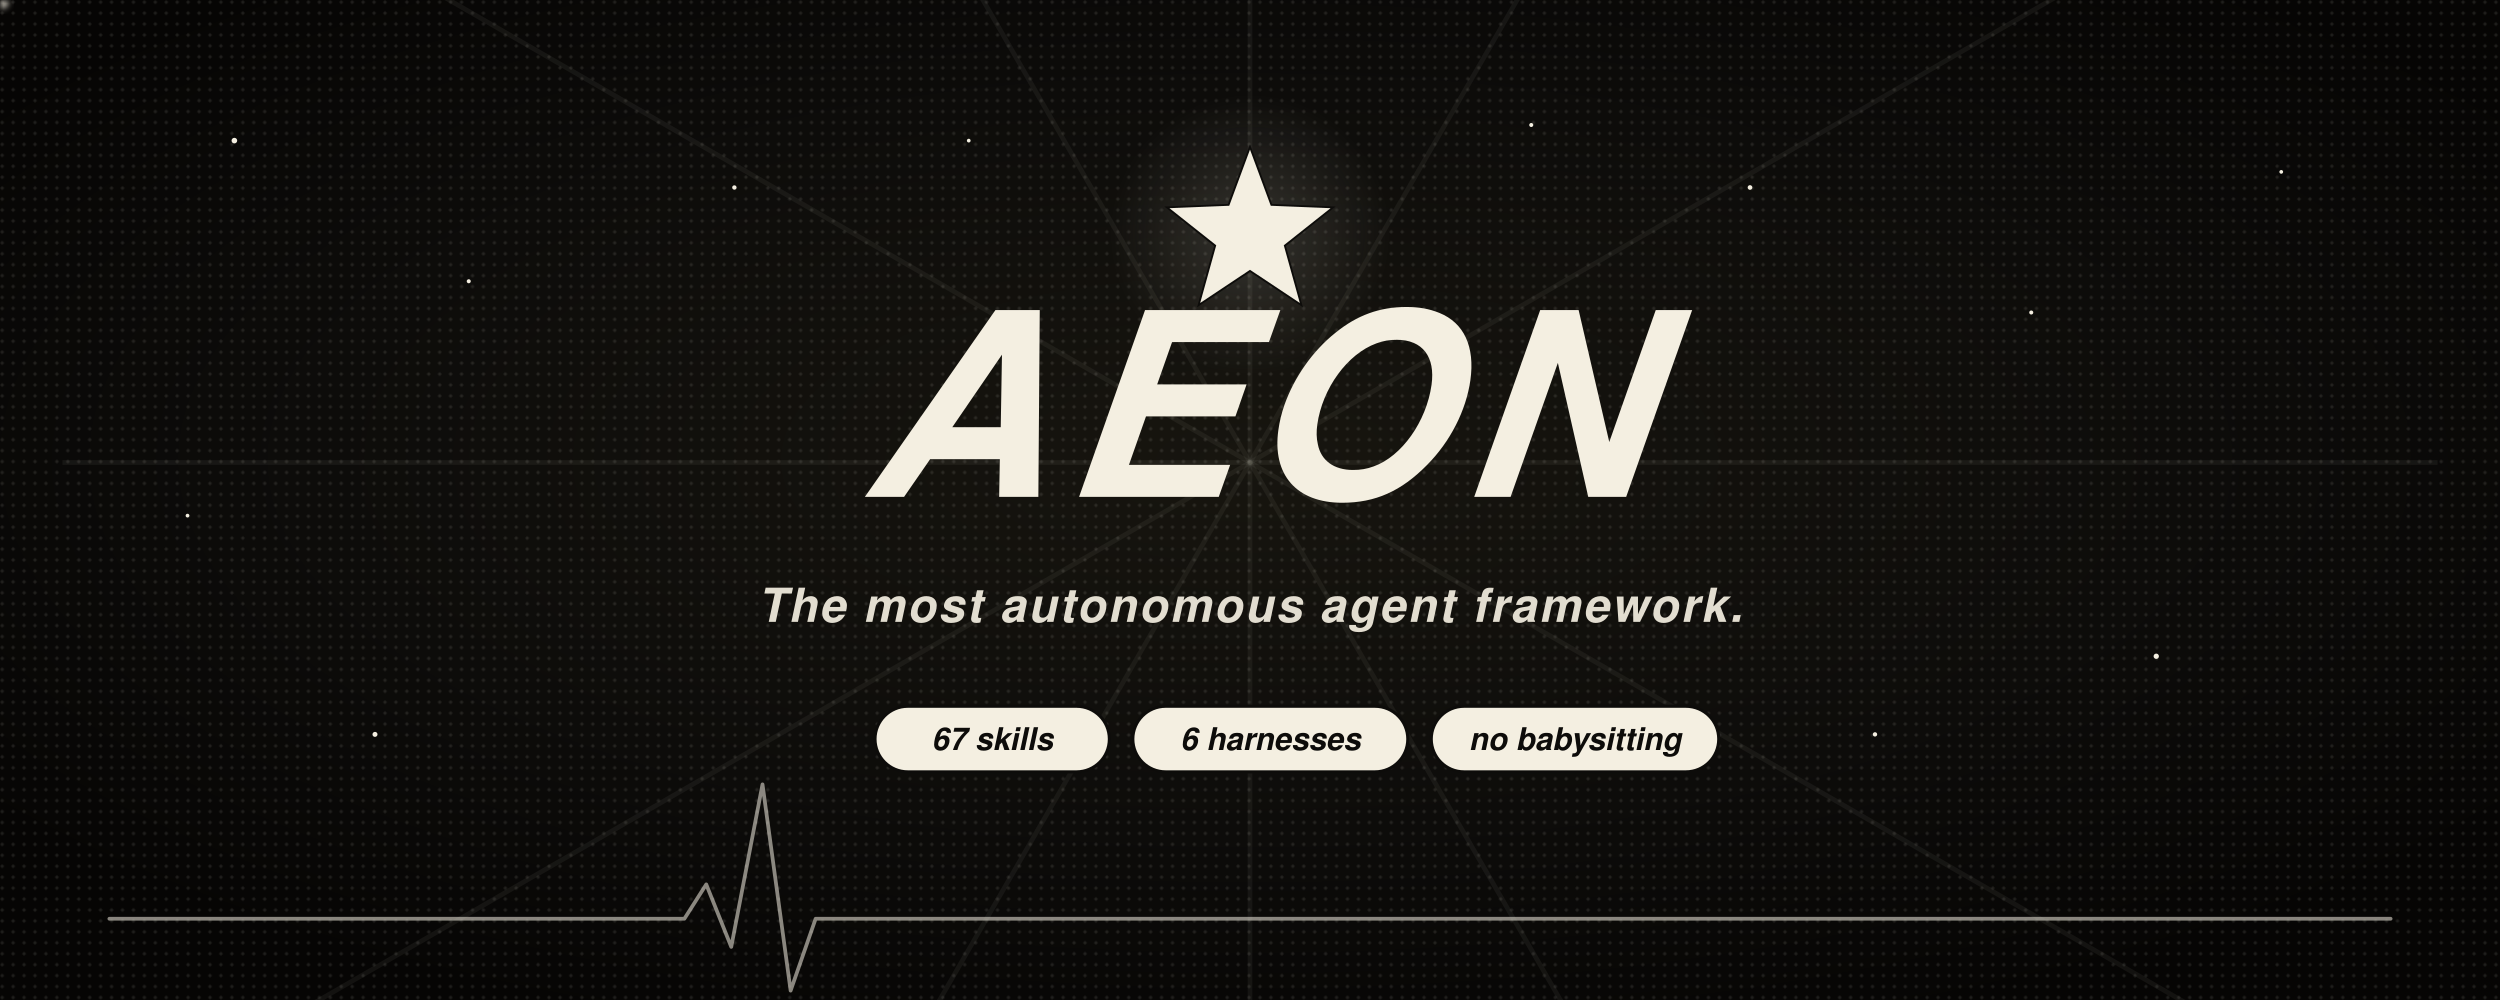
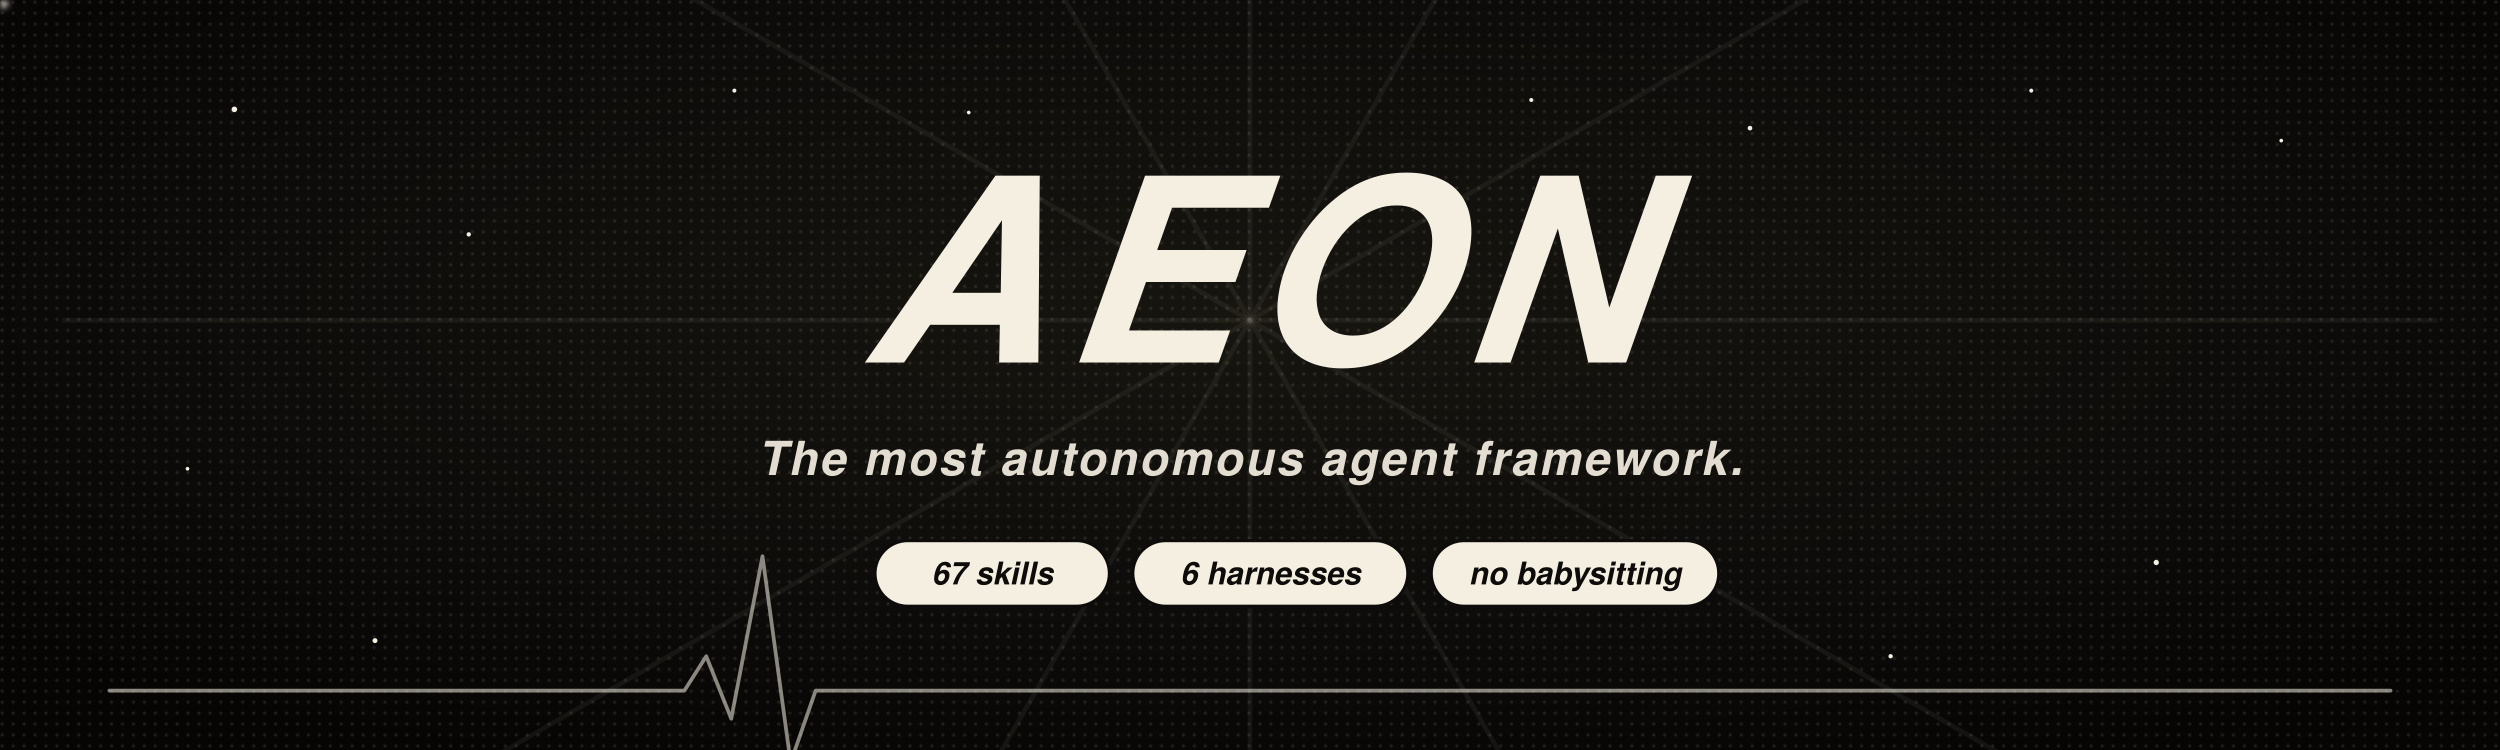
- <svg xmlns="http://www.w3.org/2000/svg" viewBox="0 0 1600 640" width="1600" height="640" role="img" aria-label="AEON — the most autonomous agent framework">
+ <svg xmlns="http://www.w3.org/2000/svg" viewBox="0 0 1600 480" width="1600" height="480" role="img" aria-label="AEON — the most autonomous agent framework">
  <defs>
    <pattern id="halftone" width="7" height="7" patternUnits="userSpaceOnUse">
      <circle cx="1.4" cy="1.4" r="1.1" fill="#F4EFE1" />
    </pattern>
-     <radialGradient id="vig" cx="50%" cy="46%" r="62%">
+     <radialGradient id="vig" cx="50%" cy="42%" r="66%">
      <stop offset="0%" stop-color="#17150f" />
      <stop offset="60%" stop-color="#0d0c0a" />
      <stop offset="100%" stop-color="#060504" />
-     </radialGradient>
-     <radialGradient id="halo" cx="50%" cy="50%" r="50%">
-       <stop offset="0%" stop-color="#F4EFE1" stop-opacity="0.16" />
-       <stop offset="100%" stop-color="#F4EFE1" stop-opacity="0" />
    </radialGradient>
    <filter id="soft" x="-30%" y="-30%" width="160%" height="160%">
      <feGaussianBlur stdDeviation="2.2" />
    </filter>
    <style>
-       @keyframes pulse{0%,100%{transform:scale(1)}50%{transform:scale(1.09)}}
      @keyframes spin{from{transform:rotate(0deg)}to{transform:rotate(360deg)}}
-       .star{transform-box:fill-box;transform-origin:center;animation:pulse 3.2s ease-in-out infinite}
      .rays{transform-box:fill-box;transform-origin:center;animation:spin 70s linear infinite}
    </style>
  </defs>
-   <rect width="1600" height="640" fill="url(#vig)" />
-   <rect width="1600" height="640" fill="url(#halftone)" opacity="0.10" />
-   <g class="rays" transform="translate(800,296)">
+   <rect width="1600" height="480" fill="url(#vig)" />
+   <rect width="1600" height="480" fill="url(#halftone)" opacity="0.10" />
+   <g class="rays" transform="translate(800,205)">
    <g stroke="#F4EFE1" stroke-opacity="0.055" stroke-width="3">
      <line x1="0" y1="0" x2="760" y2="0" />
      <line x1="0" y1="0" x2="658" y2="380" />
      <line x1="0" y1="0" x2="380" y2="658" />
      <line x1="0" y1="0" x2="0" y2="760" />
      <line x1="0" y1="0" x2="-380" y2="658" />
      <line x1="0" y1="0" x2="-658" y2="380" />
      <line x1="0" y1="0" x2="-760" y2="0" />
      <line x1="0" y1="0" x2="-658" y2="-380" />
      <line x1="0" y1="0" x2="-380" y2="-658" />
      <line x1="0" y1="0" x2="0" y2="-760" />
      <line x1="0" y1="0" x2="380" y2="-658" />
      <line x1="0" y1="0" x2="658" y2="-380" />
    </g>
  </g>
  <g fill="#F4EFE1">
-     <circle cx="150" cy="90" r="1.8">
+     <circle cx="150" cy="70" r="1.8">
      <animate attributeName="opacity" values="0.2;1;0.2" dur="3.1s" repeatCount="indefinite" />
    </circle>
-     <circle cx="300" cy="180" r="1.3">
+     <circle cx="470" cy="58" r="1.3">
      <animate attributeName="opacity" values="0.15;0.8;0.15" dur="4.3s" repeatCount="indefinite" />
    </circle>
-     <circle cx="240" cy="470" r="1.6">
+     <circle cx="300" cy="150" r="1.4">
+       <animate attributeName="opacity" values="0.15;0.85;0.15" dur="5.0s" repeatCount="indefinite" />
+     </circle>
+     <circle cx="120" cy="300" r="1.2">
+       <animate attributeName="opacity" values="0.2;0.7;0.2" dur="4.6s" repeatCount="indefinite" />
+     </circle>
+     <circle cx="240" cy="410" r="1.6">
      <animate attributeName="opacity" values="0.2;0.9;0.2" dur="3.7s" repeatCount="indefinite" />
    </circle>
-     <circle cx="470" cy="120" r="1.4">
-       <animate attributeName="opacity" values="0.15;0.85;0.15" dur="5.0s" repeatCount="indefinite" />
+     <circle cx="620" cy="72" r="1.2">
+       <animate attributeName="opacity" values="0.15;0.75;0.15" dur="4.8s" repeatCount="indefinite" />
    </circle>
-     <circle cx="120" cy="330" r="1.2">
-       <animate attributeName="opacity" values="0.2;0.7;0.2" dur="4.6s" repeatCount="indefinite" />
+     <circle cx="980" cy="64" r="1.3">
+       <animate attributeName="opacity" values="0.2;0.9;0.2" dur="3.6s" repeatCount="indefinite" />
    </circle>
-     <circle cx="1120" cy="120" r="1.5">
+     <circle cx="1120" cy="82" r="1.5">
      <animate attributeName="opacity" values="0.2;0.95;0.2" dur="3.4s" repeatCount="indefinite" />
    </circle>
-     <circle cx="1300" cy="200" r="1.3">
+     <circle cx="1300" cy="58" r="1.3">
      <animate attributeName="opacity" values="0.15;0.8;0.15" dur="4.1s" repeatCount="indefinite" />
    </circle>
-     <circle cx="1380" cy="420" r="1.7">
+     <circle cx="1460" cy="90" r="1.2">
+       <animate attributeName="opacity" values="0.15;0.7;0.15" dur="5.2s" repeatCount="indefinite" />
+     </circle>
+     <circle cx="1380" cy="360" r="1.7">
      <animate attributeName="opacity" values="0.2;1;0.2" dur="3.9s" repeatCount="indefinite" />
    </circle>
-     <circle cx="1460" cy="110" r="1.2">
-       <animate attributeName="opacity" values="0.15;0.7;0.15" dur="5.2s" repeatCount="indefinite" />
-     </circle>
-     <circle cx="1200" cy="470" r="1.4">
+     <circle cx="1210" cy="420" r="1.4">
      <animate attributeName="opacity" values="0.2;0.85;0.2" dur="4.4s" repeatCount="indefinite" />
    </circle>
-     <circle cx="620" cy="90" r="1.2">
-       <animate attributeName="opacity" values="0.15;0.75;0.15" dur="4.8s" repeatCount="indefinite" />
-     </circle>
-     <circle cx="980" cy="80" r="1.3">
-       <animate attributeName="opacity" values="0.2;0.9;0.2" dur="3.6s" repeatCount="indefinite" />
-     </circle>
  </g>
-   <circle cx="800" cy="150" r="90" fill="url(#halo)" />
-   <g transform="translate(800,150)">
-     <path class="star" d="M0 -56 L13.7 -18.9 L53.2 -17.3 L22.3 7.2 L32.9 45.3 L0 23.4 L-32.9 45.3 L-22.3 7.2 L-53.2 -17.3 L-13.7 -18.9 Z" fill="#F4EFE1" stroke="#0d0c0a" stroke-width="1.2" />
-   </g>
-   <g transform="translate(800,318)">
+   <g transform="translate(800,232)">
    <text x="0" y="0" text-anchor="middle" transform="skewX(-8)" font-family="'Arial Black','Helvetica Neue',Helvetica,Arial,sans-serif" font-weight="900" font-style="italic" font-size="164" letter-spacing="10" fill="#F4EFE1">AEON</text>
  </g>
-   <text x="800" y="398" text-anchor="middle" font-family="'Arial Black','Helvetica Neue',Helvetica,Arial,sans-serif" font-weight="800" font-style="italic" font-size="30" letter-spacing="1.5" fill="#F4EFE1" fill-opacity="0.92">The most autonomous agent framework.</text>
+   <text x="800" y="304" text-anchor="middle" font-family="'Arial Black','Helvetica Neue',Helvetica,Arial,sans-serif" font-weight="800" font-style="italic" font-size="30" letter-spacing="1.5" fill="#F4EFE1" fill-opacity="0.92">The most autonomous agent framework.</text>
  <g font-family="'Arial Black','Helvetica Neue',Helvetica,Arial,sans-serif" font-weight="800" font-style="italic" font-size="20" fill="#0d0c0a">
-     <g transform="translate(560,452)">
+     <g transform="translate(560,346)">
      <rect x="0" y="0" width="150" height="42" rx="21" fill="#F4EFE1" stroke="#0d0c0a" stroke-width="2" />
      <text x="75" y="28" text-anchor="middle">67 skills</text>
    </g>
-     <g transform="translate(725,452)">
+     <g transform="translate(725,346)">
      <rect x="0" y="0" width="176" height="42" rx="21" fill="#F4EFE1" stroke="#0d0c0a" stroke-width="2" />
      <text x="88" y="28" text-anchor="middle">6 harnesses</text>
    </g>
-     <g transform="translate(916,452)">
+     <g transform="translate(916,346)">
      <rect x="0" y="0" width="184" height="42" rx="21" fill="#F4EFE1" stroke="#0d0c0a" stroke-width="2" />
      <text x="92" y="28" text-anchor="middle">no babysitting</text>
    </g>
  </g>
-   <path id="beat" d="M70 588 H438 l14 -22 l16 40 l20 -104 l18 132 l16 -46 H1530" fill="none" stroke="#F4EFE1" stroke-opacity="0.55" stroke-width="2.4" stroke-linejoin="round" stroke-linecap="round" />
+   <path id="beat" d="M70 442 H438 l14 -22 l16 40 l20 -104 l18 132 l16 -46 H1530" fill="none" stroke="#F4EFE1" stroke-opacity="0.55" stroke-width="2.4" stroke-linejoin="round" stroke-linecap="round" />
  <circle r="5.5" fill="#F4EFE1" filter="url(#soft)">
    <animateMotion dur="3.4s" repeatCount="indefinite" rotate="auto">
      <mpath href="#beat" />
    </animateMotion>
  </circle>
</svg>
